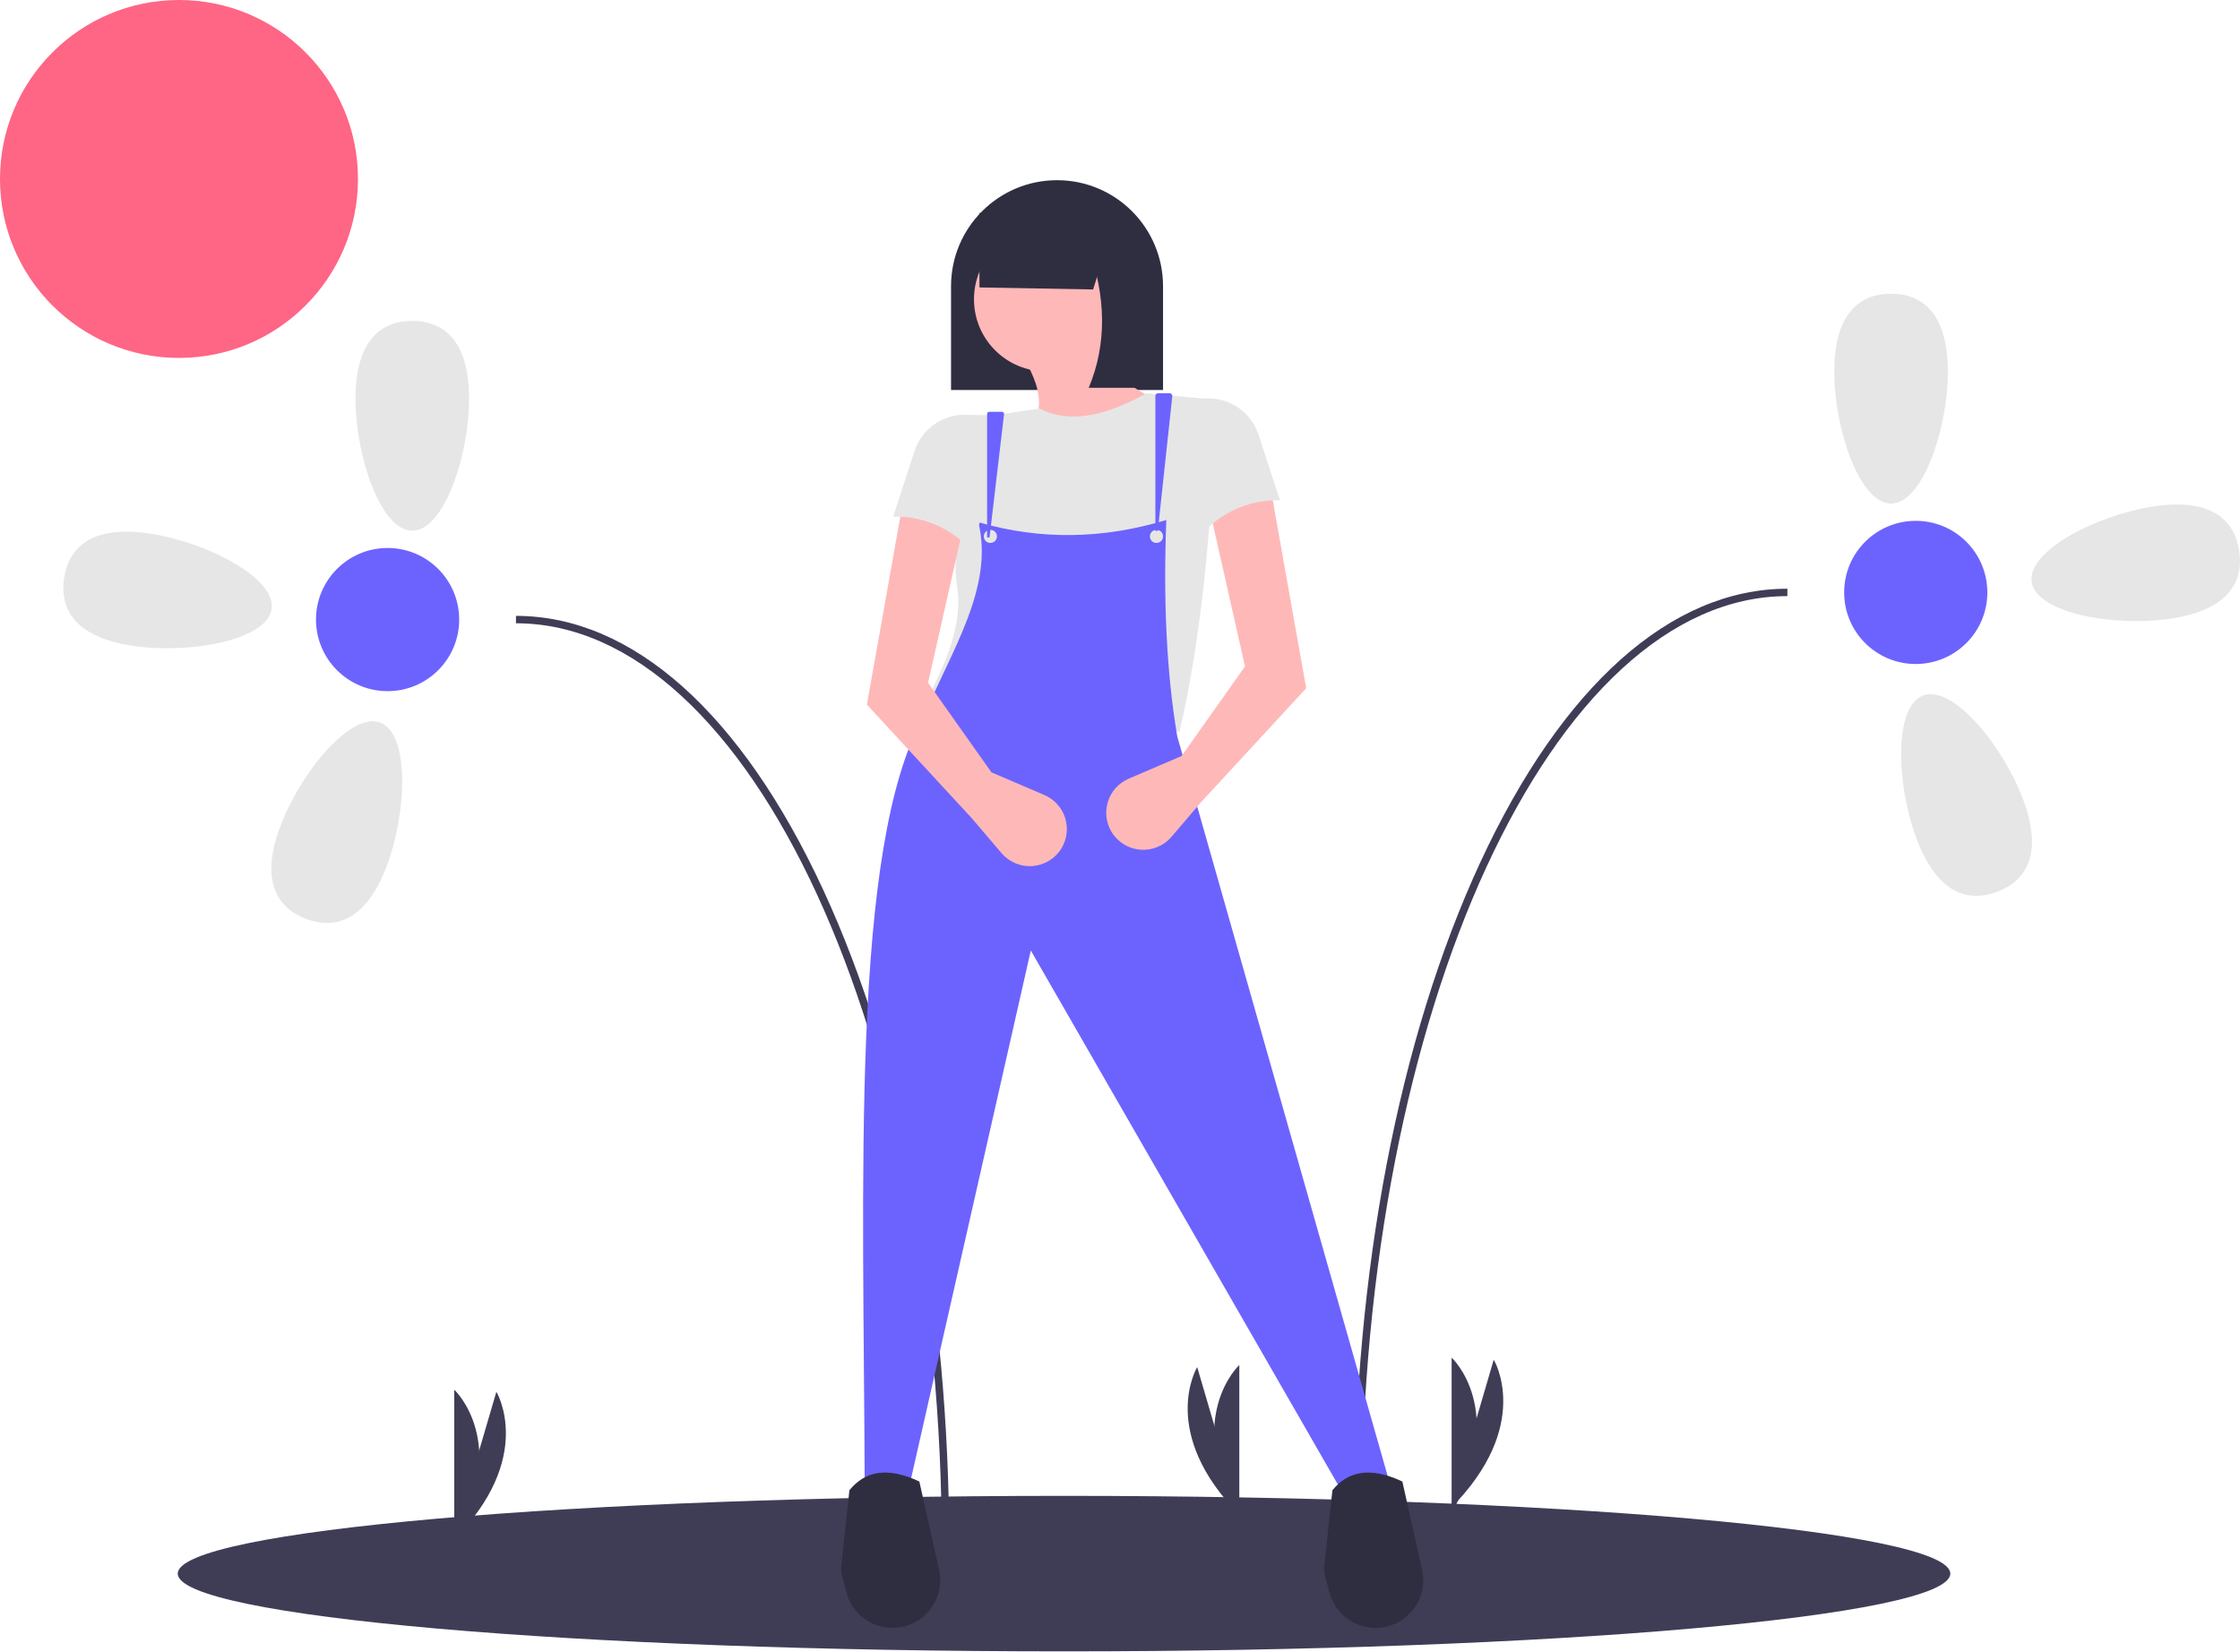
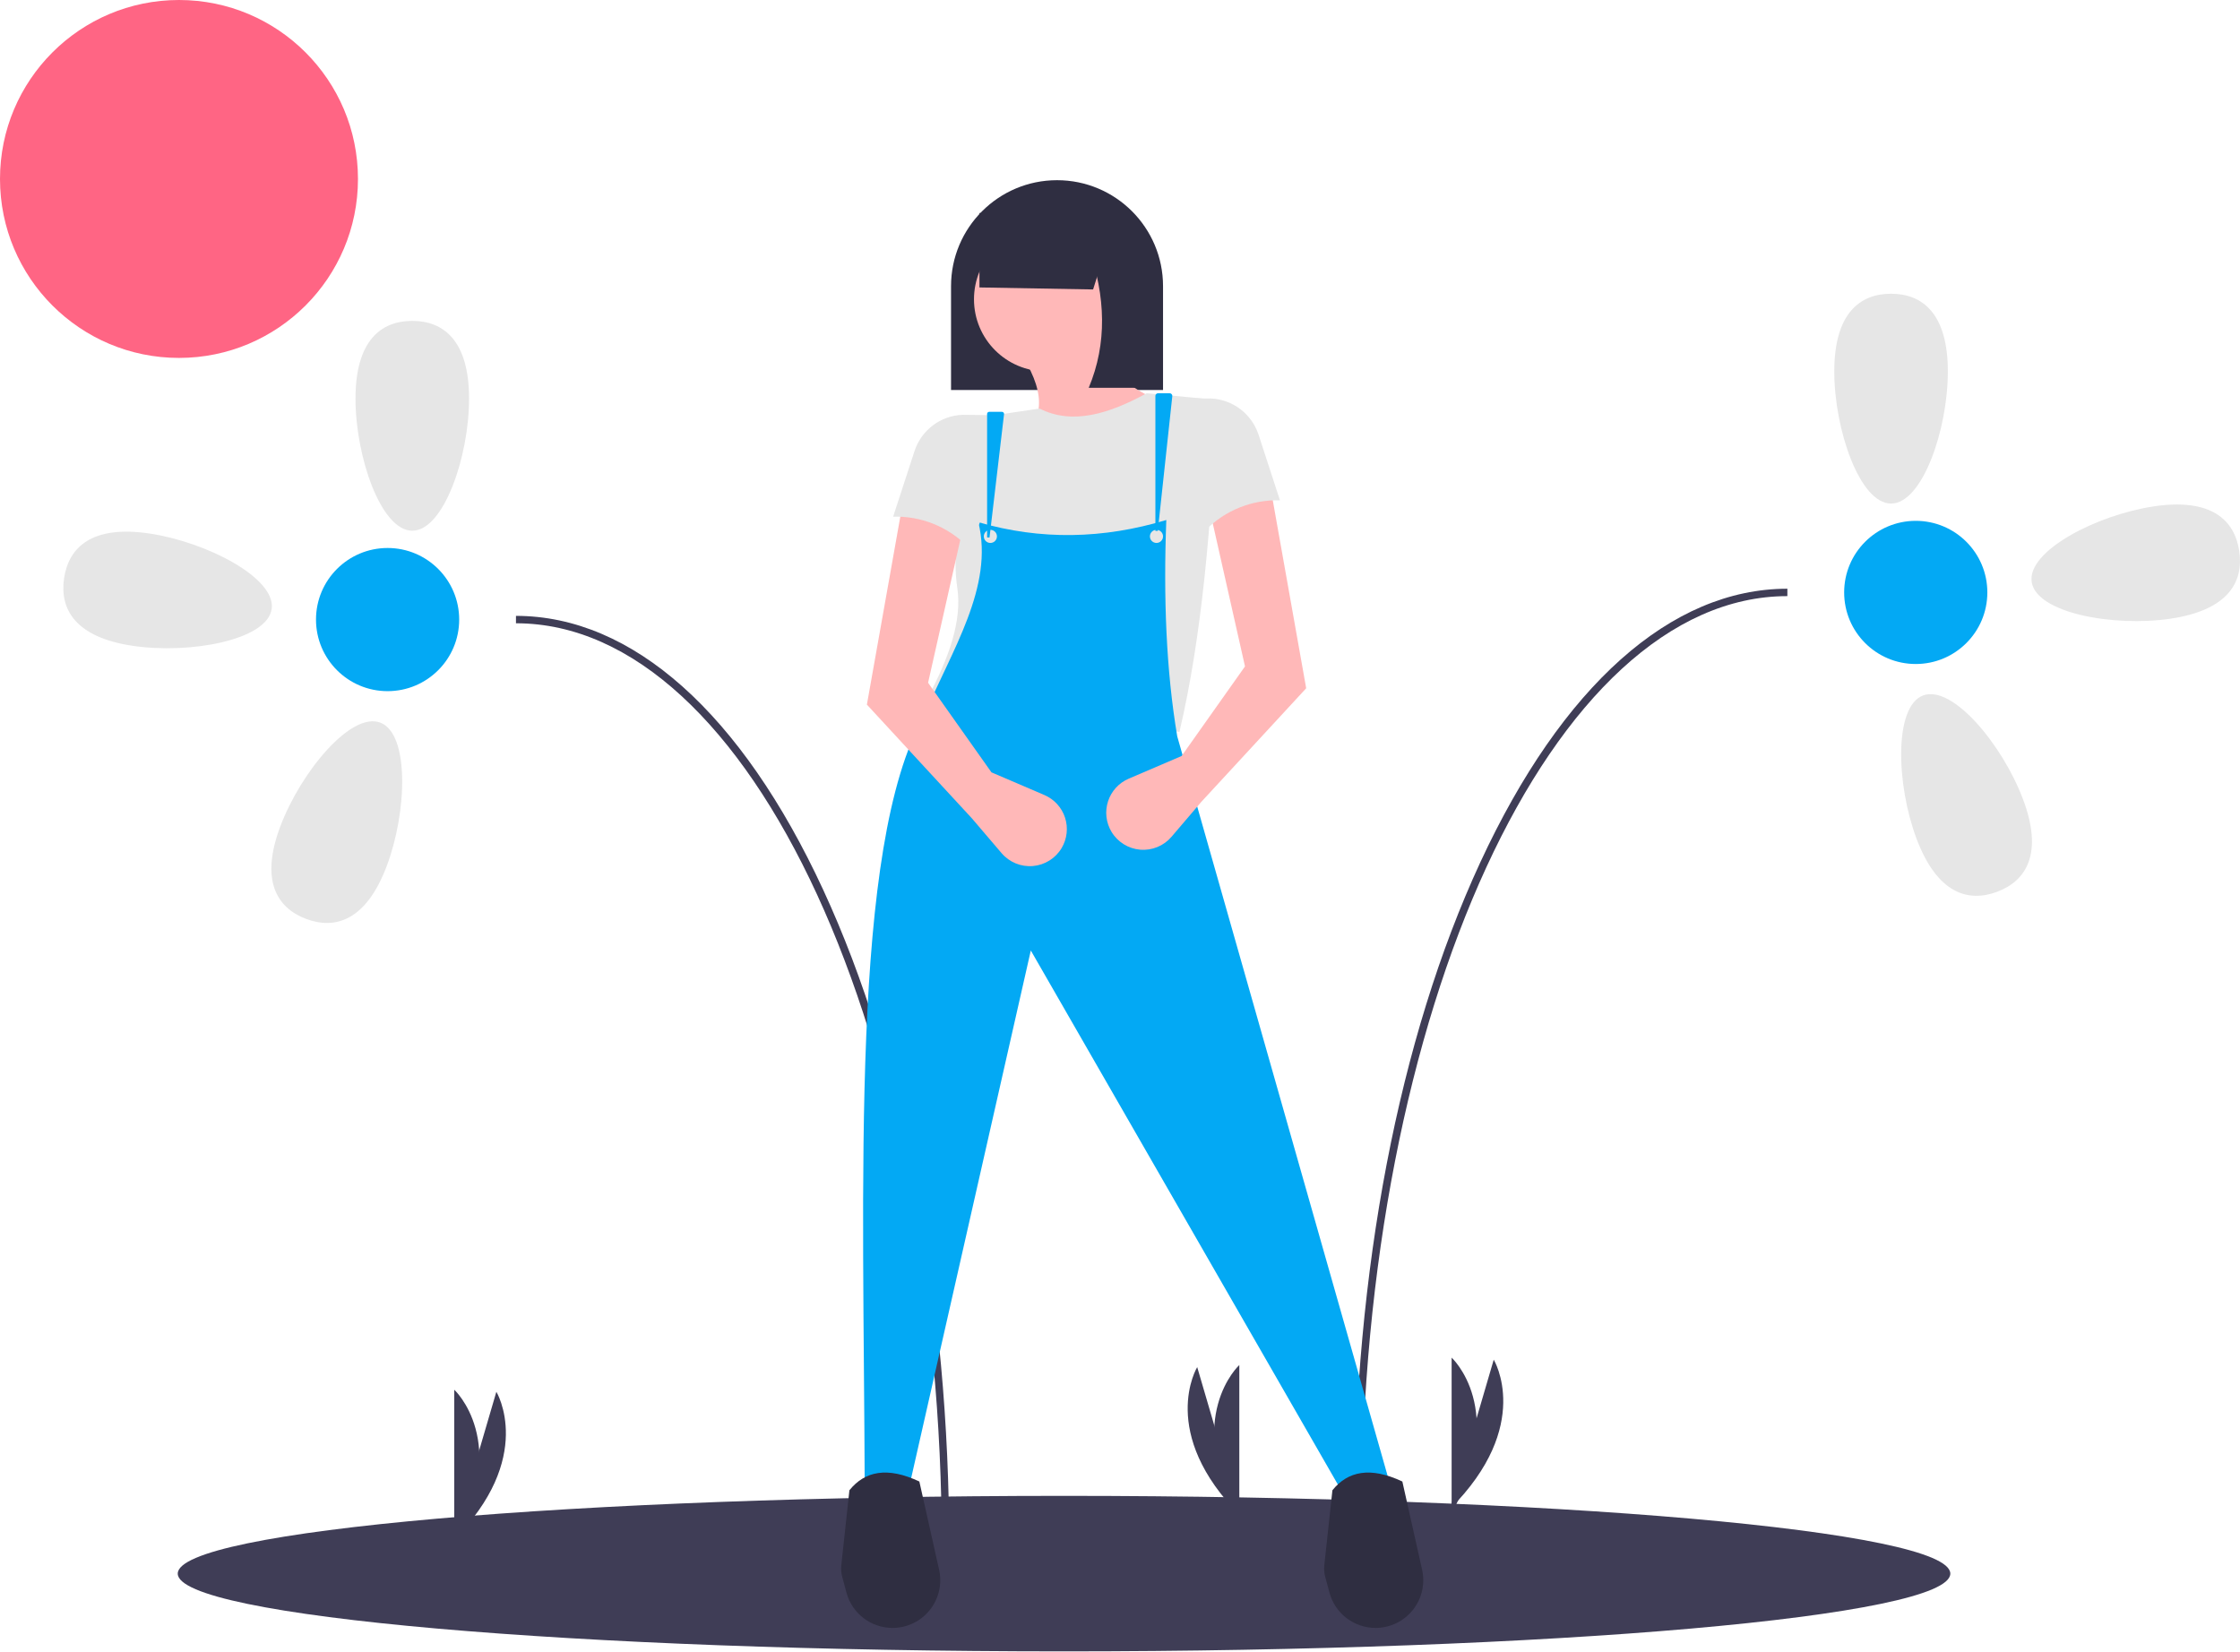
<svg xmlns="http://www.w3.org/2000/svg" id="a31549b3-35b0-456f-b94a-9d2cacde86e9" data-name="Layer 1" width="907.342" height="669" viewBox="0 0 907.342 669">
  <circle cx="72.5" cy="72.5" r="72.5" fill="#ff6584" />
  <ellipse cx="431" cy="637.5" rx="359" ry="31.5" fill="#3f3d56" />
  <path d="M697.829,731.5h-3c0-100.728,18.138-195.396,51.073-266.565C779.007,393.397,823.196,354,870.329,354v3C775.212,357,697.829,525,697.829,731.5Z" transform="translate(-146.329 -115.5)" fill="#3f3d56" />
  <path d="M935.329,266c0,23.472-10.297,53.5-23,53.5s-23-30.028-23-53.5,10.297-31.5,23-31.5S935.329,242.528,935.329,266Z" transform="translate(-146.329 -115.5)" fill="#e6e6e6" />
  <path d="M1025.594,366.131c-23.217,3.454-54.433-2.312-56.302-14.877s26.316-27.169,49.533-30.623,32.672,5.55,34.542,18.114S1048.81,362.677,1025.594,366.131Z" transform="translate(-146.329 -115.5)" fill="#e6e6e6" />
  <path d="M922.707,455.424c-8.302-21.955-9.292-53.684,2.589-58.177s32.134,19.951,40.437,41.906,1.51,33.106-10.371,37.599S931.009,477.379,922.707,455.424Z" transform="translate(-146.329 -115.5)" fill="#e6e6e6" />
-   <circle cx="776" cy="240" r="29" fill="#6c63ff" />
+   <circle cx="776" cy="240" r="29" fill="#03a9f4" />
  <path d="M530.829,742.5h-3c0-206.5-77.383-374.5-172.5-374.5v-3c47.133,0,91.322,39.397,124.427,110.935C512.691,547.104,530.829,641.772,530.829,742.5Z" transform="translate(-146.329 -115.5)" fill="#3f3d56" />
  <path d="M290.329,277c0,23.472,10.297,53.5,23,53.5s23-30.028,23-53.5-10.297-31.5-23-31.5S290.329,253.528,290.329,277Z" transform="translate(-146.329 -115.5)" fill="#e6e6e6" />
  <path d="M200.064,377.131c23.217,3.454,54.433-2.312,56.302-14.877s-26.316-27.169-49.533-30.623-32.672,5.55-34.542,18.114S176.847,373.677,200.064,377.131Z" transform="translate(-146.329 -115.5)" fill="#e6e6e6" />
  <path d="M302.951,466.424c8.302-21.955,9.292-53.684-2.589-58.177s-32.134,19.951-40.437,41.906-1.51,33.106,10.371,37.599S294.649,488.379,302.951,466.424Z" transform="translate(-146.329 -115.5)" fill="#e6e6e6" />
-   <circle cx="157" cy="251" r="29" fill="#6c63ff" />
+   <circle cx="157" cy="251" r="29" fill="#03a9f4" />
  <path d="M330.329,736.5v-58s23,21,0,63" transform="translate(-146.329 -115.5)" fill="#3f3d56" />
  <path d="M331.088,734.996l16.299-55.663s16.172,26.617-17.704,60.461" transform="translate(-146.329 -115.5)" fill="#3f3d56" />
  <path d="M734.329,723.5v-58s23,21,0,63" transform="translate(-146.329 -115.5)" fill="#3f3d56" />
  <path d="M735.088,721.996l16.299-55.663s16.172,26.617-17.704,60.461" transform="translate(-146.329 -115.5)" fill="#3f3d56" />
  <path d="M648.329,726.5v-58s-23,21,0,63" transform="translate(-146.329 -115.5)" fill="#3f3d56" />
  <path d="M647.57,724.996l-16.299-55.663s-16.172,26.617,17.704,60.461" transform="translate(-146.329 -115.5)" fill="#3f3d56" />
  <path d="M428.167,73h0a42.936,42.936,0,0,1,42.936,42.936v42.051a0,0,0,0,1,0,0H385.23a0,0,0,0,1,0,0v-42.051A42.936,42.936,0,0,1,428.167,73Z" fill="#2f2e41" />
  <path d="M616.989,278.356c-15.748,11.188-36.728,15.502-59.314,17.706,15.562-12.627,9.463-26.572,0-40.723l34.526-3.541C593.199,264.644,603.161,272.563,616.989,278.356Z" transform="translate(-146.329 -115.5)" fill="#ffb8b8" />
  <path d="M624.071,412.034,522.264,397.869c8.253-15.547,13.794-30.567,11.849-44.131a62.576,62.576,0,0,1,.256-20.431l.648-3.455a54.754,54.754,0,0,1,7.584-18.697c4.089-6.588,2.678-16.487.909-26.601l23.903-3.541c13.189,6.7,27.996,2.236,43.379-6.197l28.329,2.656C637.202,327.954,632.982,374.256,624.071,412.034Z" transform="translate(-146.329 -115.5)" fill="#e6e6e6" />
-   <path d="M709.059,715.686l-19.476,3.541L563.872,500.562,514.296,719.227l-17.706-.885c-.388-123.92-5.959-259.977,24.009-312.821,11.243-26.681,28.446-52.23,22.026-78.474,25.217,7.349,50.6,6.824,76.134-.885-1.199,31.49-.063,60.993,4.426,87.643Z" transform="translate(-146.329 -115.5)" fill="#6c63ff" />
+   <path d="M709.059,715.686l-19.476,3.541L563.872,500.562,514.296,719.227l-17.706-.885c-.388-123.92-5.959-259.977,24.009-312.821,11.243-26.681,28.446-52.23,22.026-78.474,25.217,7.349,50.6,6.824,76.134-.885-1.199,31.49-.063,60.993,4.426,87.643Z" transform="translate(-146.329 -115.5)" fill="#03a9f4" />
  <path d="M703.512,775h0a19.331,19.331,0,0,1-18.666-14.306L683.119,754.281a12.695,12.695,0,0,1-.363-4.665l3.285-30.389c6.265-7.766,15.374-9.639,28.329-3.541l8.006,35.76A19.331,19.331,0,0,1,703.512,775Z" transform="translate(-146.329 -115.5)" fill="#2f2e41" />
  <path d="M507.865,775h0a19.331,19.331,0,0,1-18.666-14.306l-1.727-6.413a12.695,12.695,0,0,1-.363-4.665l3.285-30.389c6.265-7.766,15.374-9.639,28.329-3.541l8.006,35.76A19.331,19.331,0,0,1,507.865,775Z" transform="translate(-146.329 -115.5)" fill="#2f2e41" />
  <circle cx="423.74" cy="121.248" r="29.214" fill="#ffb8b8" />
  <circle cx="401.166" cy="217.301" r="2.656" fill="#e6e6e6" />
  <circle cx="468.447" cy="217.301" r="2.656" fill="#e6e6e6" />
  <polygon points="442.774 117.264 396.739 116.449 396.739 86.279 452.512 86.279 442.774 117.264" fill="#2f2e41" />
  <path d="M607.694,272.602H587.332c7.525-17.98,6.862-36.946,0-56.658h20.362Z" transform="translate(-146.329 -115.5)" fill="#2f2e41" />
  <path d="M632.924,440.363l-12.062,14.141a15.016,15.016,0,0,1-24.331-2.07l0,0a15.016,15.016,0,0,1,6.992-21.476l21.434-9.186L650.63,385.475l-14.165-62.855,24.788-7.968,14.165,79.675Z" transform="translate(-146.329 -115.5)" fill="#ffb8b8" />
  <path d="M539.97,446.986,552.031,461.127a15.016,15.016,0,0,0,24.331-2.07l0,0a15.016,15.016,0,0,0-6.992-21.476l-21.434-9.186-25.673-36.297,14.165-62.855-24.788-7.968L497.476,400.951Z" transform="translate(-146.329 -115.5)" fill="#ffb8b8" />
  <path d="M664.794,318.194a40.624,40.624,0,0,0-30.02,11.968l-8.853-53.117,10.708-.126a21.345,21.345,0,0,1,19.503,14.713Z" transform="translate(-146.329 -115.5)" fill="#e6e6e6" />
  <path d="M508.099,324.817a40.624,40.624,0,0,1,30.02,11.968c10.246-15.54,11.731-33.681,8.853-53.117l-10.708-.126a21.345,21.345,0,0,0-19.503,14.713Z" transform="translate(-146.329 -115.5)" fill="#e6e6e6" />
-   <path d="M614.333,330.588h.975l5.879-54.585a1.074,1.074,0,0,0-1.068-1.188h-4.713a1.075,1.075,0,0,0-1.074,1.074Z" transform="translate(-146.329 -115.5)" fill="#6c63ff" />
-   <path d="M546.167,333.244h.983l5.879-49.964a.842.842,0,0,0-.836-.94h-5.184a.843.843,0,0,0-.842.842Z" transform="translate(-146.329 -115.5)" fill="#6c63ff" />
+   <path d="M614.333,330.588h.975l5.879-54.585a1.074,1.074,0,0,0-1.068-1.188h-4.713a1.075,1.075,0,0,0-1.074,1.074Z" transform="translate(-146.329 -115.5)" fill="#03a9f4" />
+   <path d="M546.167,333.244h.983l5.879-49.964a.842.842,0,0,0-.836-.94h-5.184a.843.843,0,0,0-.842.842Z" transform="translate(-146.329 -115.5)" fill="#03a9f4" />
</svg>
